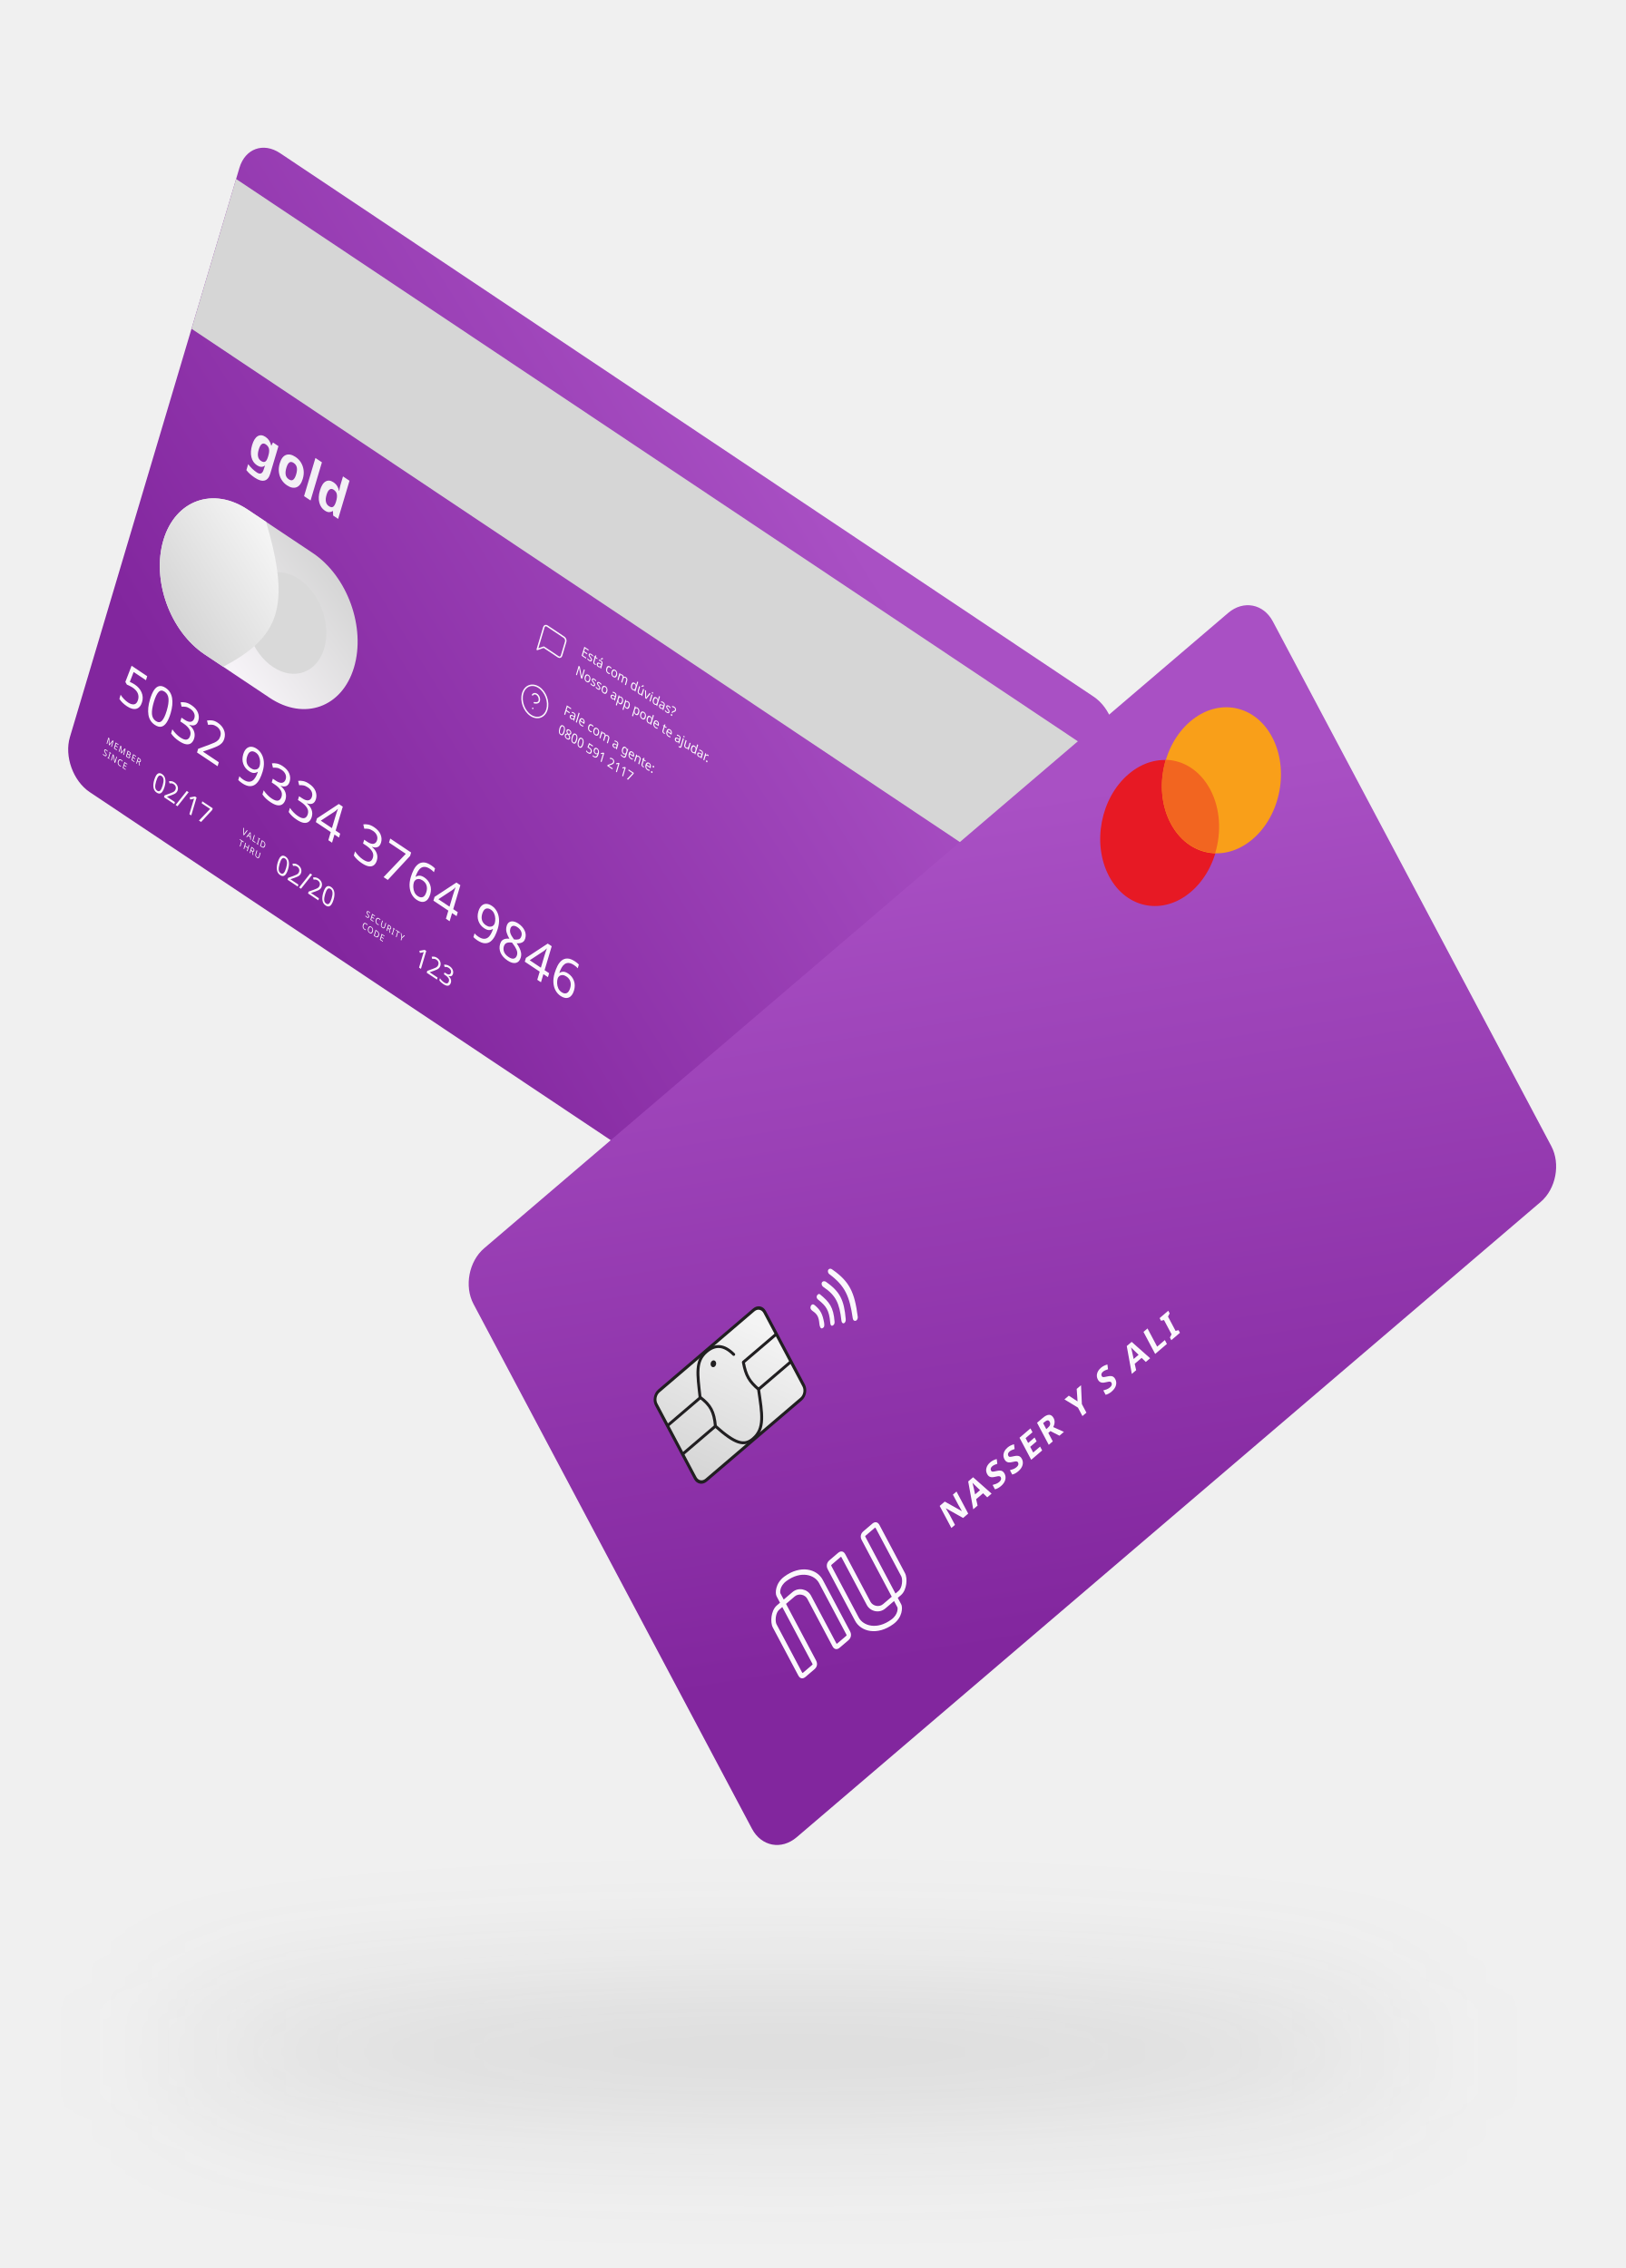
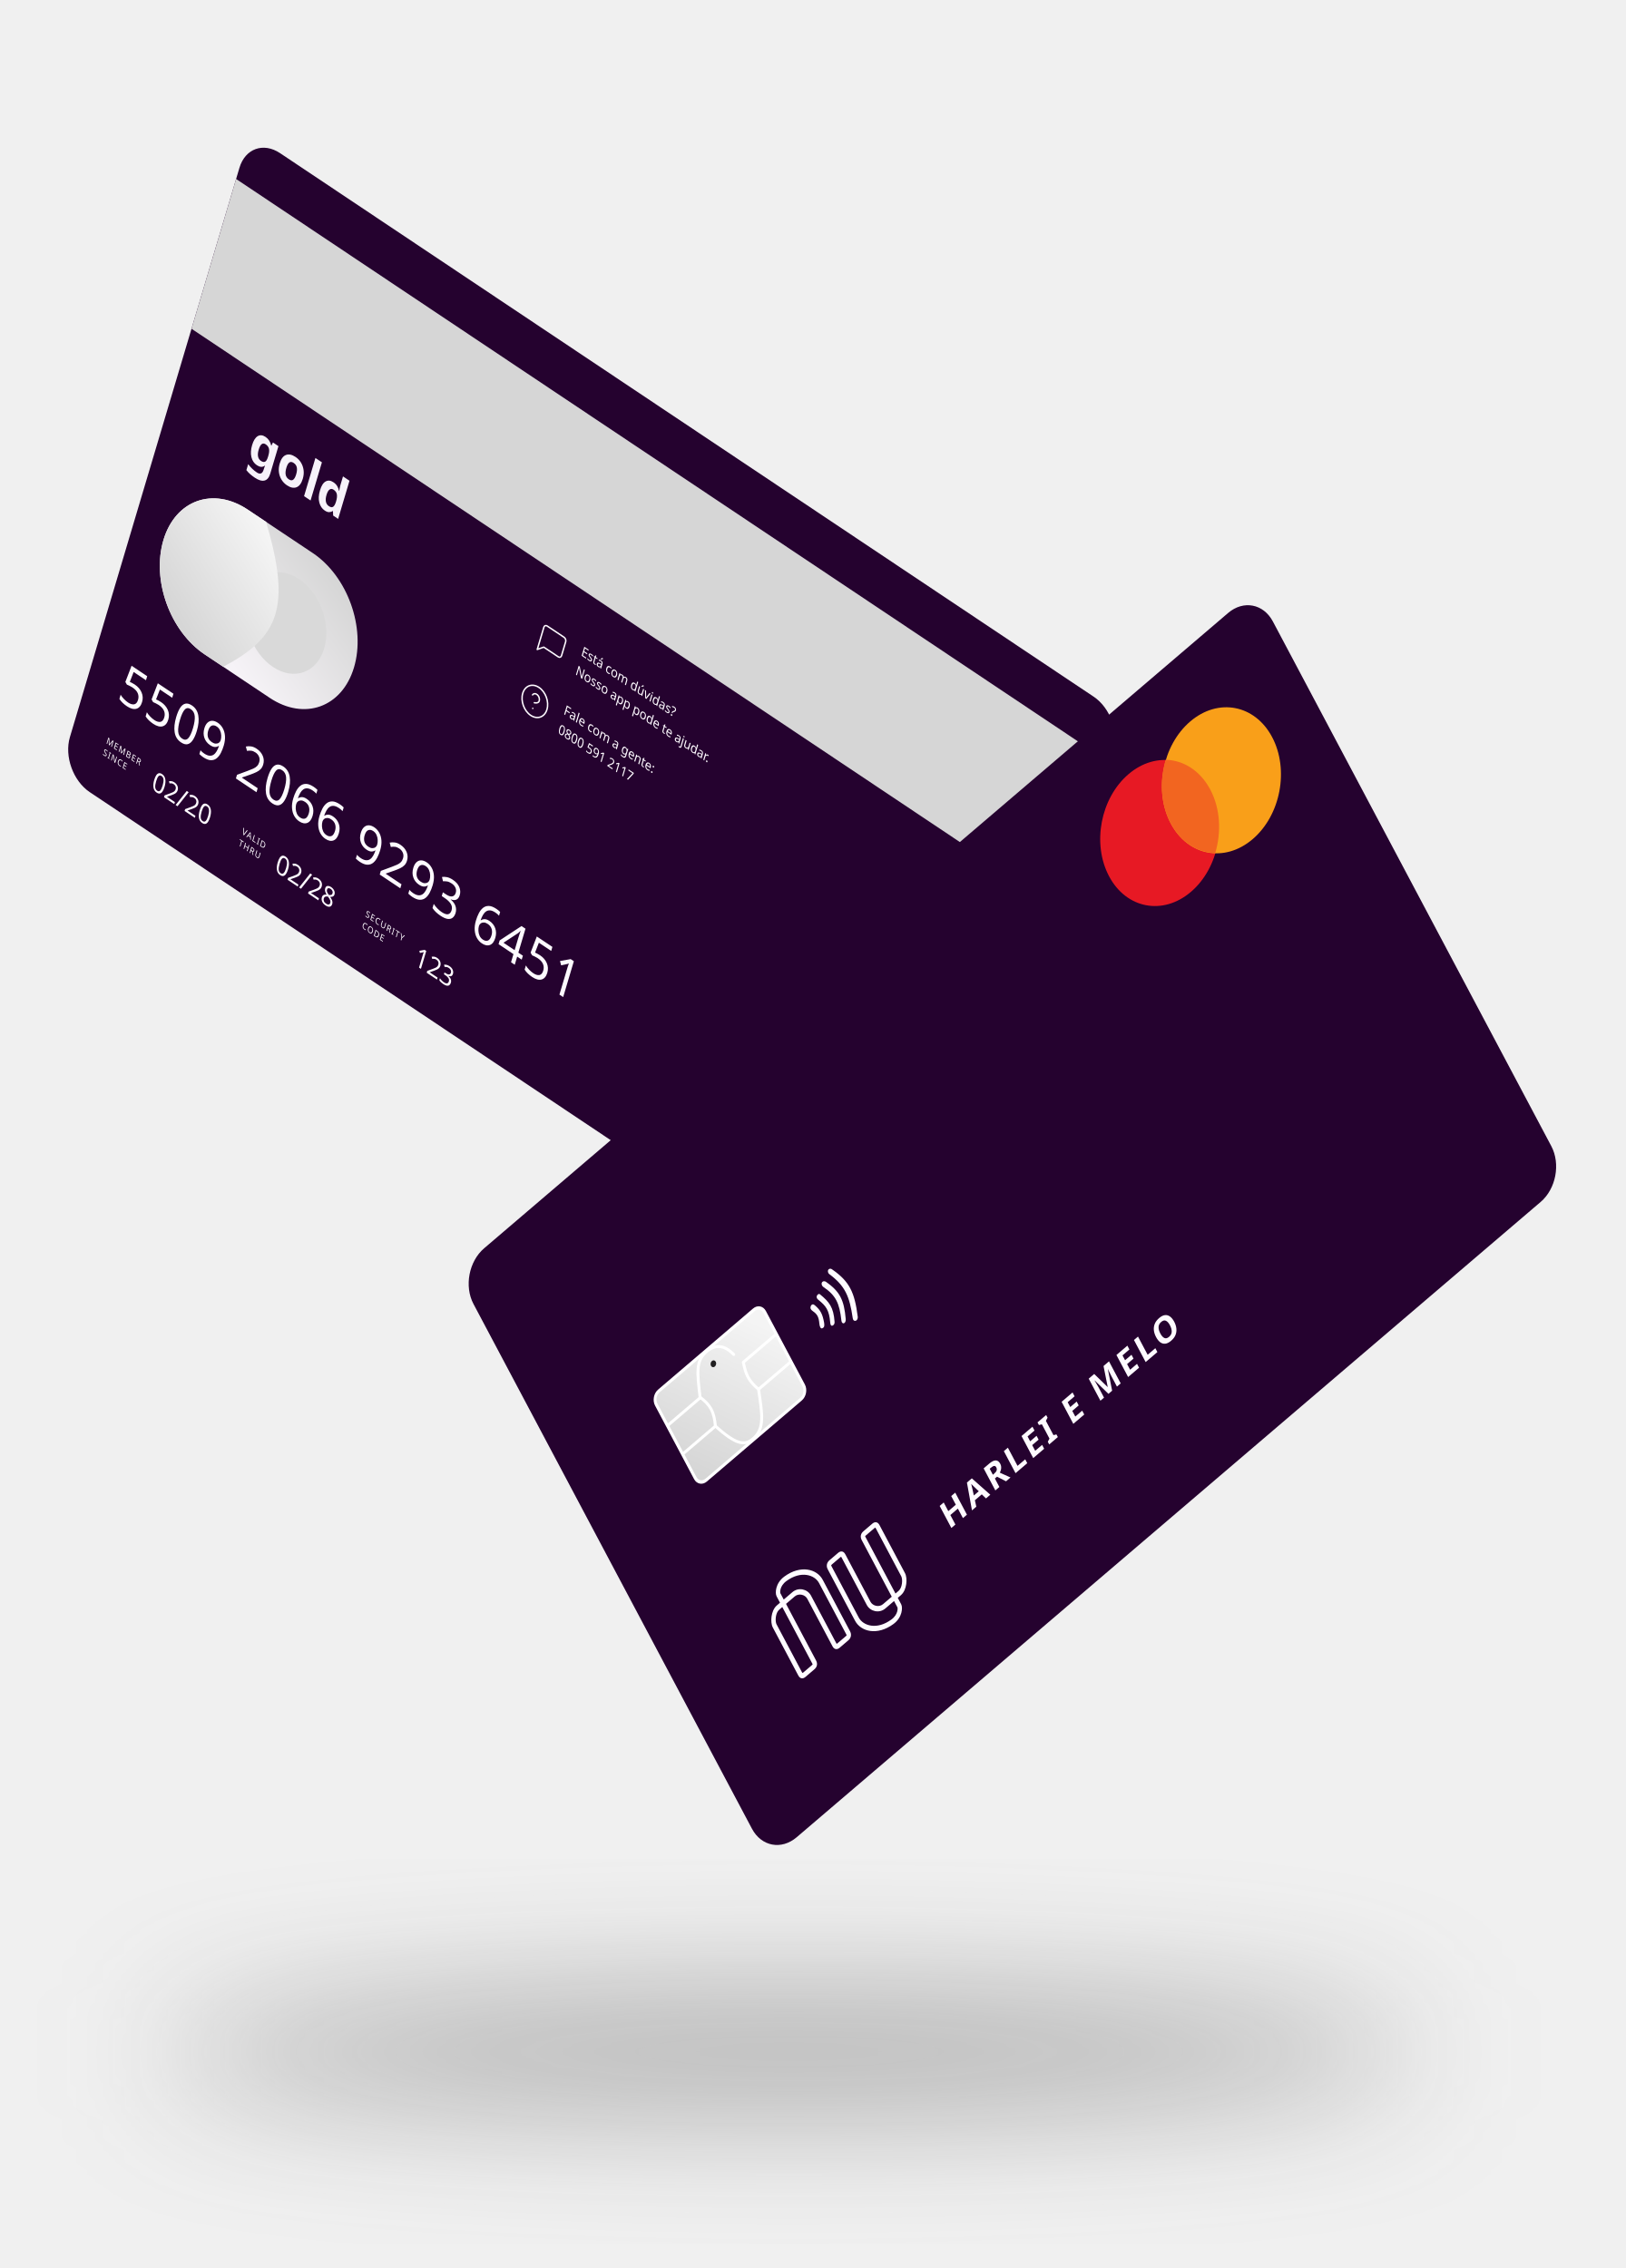
<svg xmlns="http://www.w3.org/2000/svg" viewBox="0 0 819 1143" fill="none">
  <g id="fignu3">
-     <g id="fignu3-shadow" filter="url(#filter0_f)">
-       <ellipse class="fignu3-shadow" cx="397.5" cy="1034" rx="317.5" ry="30" fill="#464646" fill-opacity="0.15" />
+     <g id="fignu3-shadow" filter="url(#filter0_f_1222_19645)">
+       <ellipse cx="397.5" class="fignu3-shadow" cy="1034" rx="317.5" ry="30" fill="#464646" fill-opacity="0.4" />
    </g>
    <g id="fignu3-card-verse" class="fignu3-card-verse">
-       <rect id="Rectangle 1018" width="529.684" height="336.005" rx="18.341" transform="matrix(0.83147 0.55557 -0.285354 0.958422 125.88 67)" fill="url(#paint0_linear)" />
-       <rect id="Rectangle 1019" width="529.684" height="78.751" transform="matrix(0.83147 0.55557 -0.285354 0.958422 118.972 90.2031)" fill="#D6D6D6" />
-       <rect id="Rectangle 1020" width="115.502" height="76.126" rx="38.063" transform="matrix(0.83147 0.55557 -0.285354 0.958422 93.208 235.689)" fill="url(#paint1_linear)" />
-       <text id="5032 9334 3764 9846" transform="matrix(0.83147 0.55557 -0.285354 0.958422 66.4117 325.69)" fill="#FBF8FC" xml:space="preserve" style="white-space: pre" font-family="Sora" font-size="26.411" letter-spacing="0.03em">
-         <tspan x="0" y="27.48">5032 9334 3764 9846</tspan>
+       <rect id="Rectangle 1018" width="529.684" height="336.005" rx="18.341" transform="matrix(0.83147 0.55557 -0.285354 0.958422 125.88 67)" fill="#25022F" />
+       <rect id="Rectangle 1019" width="529.684" height="78.751" transform="matrix(0.83147 0.55557 -0.285354 0.958422 118.972 90.2032)" fill="#D6D6D6" />
+       <rect id="Rectangle 1020" width="115.502" height="76.126" rx="38.063" transform="matrix(0.83147 0.55557 -0.285354 0.958422 93.208 235.69)" fill="url(#paint0_linear_1222_19645)" />
+       <text id="5509 2066 9293 6451" transform="matrix(0.83147 0.55557 -0.285354 0.958422 66.4119 325.691)" fill="#FEFBFF" xml:space="preserve" style="white-space: pre" font-family="Sora" font-size="26.411" letter-spacing="0.03em">
+         <tspan x="0" y="27.48">5509 2066 9293 6451</tspan>
      </text>
-       <text id="gold" transform="matrix(0.83147 0.55557 -0.285354 0.958422 131.843 204.18)" fill="#F3F0F5" xml:space="preserve" style="white-space: pre" font-family="Sora" font-size="26.411" font-weight="600" letter-spacing="0em">
+       <text id="gold" transform="matrix(0.83147 0.55557 -0.285354 0.958422 131.843 204.18)" fill="#F7F2FA" xml:space="preserve" style="white-space: pre" font-family="Sora" font-size="26.411" font-weight="600" letter-spacing="0em">
        <tspan x="0" y="27.48">gold</tspan>
      </text>
-       <text id="02/17" transform="matrix(0.83147 0.55557 -0.285354 0.958422 79.6802 384.294)" fill="#FBF8FC" xml:space="preserve" style="white-space: pre" font-family="Sora" font-size="13.205" letter-spacing="0em">
-         <tspan x="0" y="13.49">02/17</tspan>
-       </text>
-       <text id="02/20" transform="matrix(0.83147 0.55557 -0.285354 0.958422 141.9 425.868)" fill="#FBF8FC" xml:space="preserve" style="white-space: pre" font-family="Sora" font-size="13.205" letter-spacing="0em">
+       <text id="02/20" transform="matrix(0.83147 0.55557 -0.285354 0.958422 79.6802 384.294)" fill="#FEFBFF" xml:space="preserve" style="white-space: pre" font-family="Sora" font-size="13.205" letter-spacing="0em">
        <tspan x="0" y="13.49">02/20</tspan>
      </text>
-       <text id="123" transform="matrix(0.83147 0.55557 -0.285354 0.958422 212.049 472.74)" fill="#FBF8FC" xml:space="preserve" style="white-space: pre" font-family="Sora" font-size="13.205" letter-spacing="0em">
+       <text id="02/28" transform="matrix(0.83147 0.55557 -0.285354 0.958422 141.9 425.868)" fill="#FEFBFF" xml:space="preserve" style="white-space: pre" font-family="Sora" font-size="13.205" letter-spacing="0em">
+         <tspan x="0" y="13.49">02/28</tspan>
+       </text>
+       <text id="123" transform="matrix(0.83147 0.55557 -0.285354 0.958422 212.049 472.74)" fill="#FEFBFF" xml:space="preserve" style="white-space: pre" font-family="Sora" font-size="13.205" letter-spacing="0em">
        <tspan x="0" y="13.49">123</tspan>
      </text>
      <g id="Group 346">
        <text id="cirrus." transform="matrix(0.83147 0.55557 -0.285354 0.958422 418.382 617.352)" fill="#FBF9FC" xml:space="preserve" style="white-space: pre" font-family="Sora" font-size="9.537" font-weight="600" letter-spacing="0em">
          <tspan x="0" y="9.743">cirrus.</tspan>
        </text>
-         <circle id="Ellipse 7" r="22.743" transform="matrix(0.83147 0.55557 -0.285354 0.958422 426.301 595.667)" fill="#0167B2" />
-         <circle id="Ellipse 8" r="22.743" transform="matrix(0.83147 0.55557 -0.285354 0.958422 449.481 611.155)" fill="#02A1E2" />
-         <path id="Intersect" fill-rule="evenodd" clip-rule="evenodd" d="M432.705 620.515C438.377 619.533 443.131 615.212 445.224 608.18C447.318 601.149 446.288 592.963 442.986 585.984C437.313 586.967 432.56 591.288 430.467 598.319C428.373 605.351 429.403 613.536 432.705 620.515Z" fill="#207CBD" />
+         <circle id="Ellipse 7" cx="22.743" cy="22.743" r="22.743" transform="matrix(0.83147 0.55557 -0.285354 0.958422 413.881 561.235)" fill="#0167B2" />
+         <circle id="Ellipse 8" cx="22.743" cy="22.743" r="22.743" transform="matrix(0.83147 0.55557 -0.285354 0.958422 437.061 576.723)" fill="#02A1E2" />
+         <path id="Intersect" fill-rule="evenodd" clip-rule="evenodd" d="M432.705 620.515C438.377 619.533 443.131 615.212 445.224 608.18C447.318 601.148 446.288 592.963 442.986 585.984C437.313 586.967 432.56 591.288 430.466 598.319C428.373 605.351 429.403 613.536 432.705 620.515Z" fill="#207CBD" />
      </g>
-       <text id="member since" transform="matrix(0.83147 0.55557 -0.285354 0.958422 54.6523 370.1)" fill="#FBF8FC" xml:space="preserve" style="white-space: pre" font-family="Source Sans Pro" font-size="4.402" letter-spacing="0.1em">
+       <text id="member since" transform="matrix(0.83147 0.55557 -0.285354 0.958422 54.6523 370.1)" fill="#FEFBFF" xml:space="preserve" style="white-space: pre" font-family="Source Sans Pro" font-size="4.402" letter-spacing="0.1em">
        <tspan x="0" y="4.565">MEMBER
</tspan>
        <tspan x="0" y="10.565">SINCE</tspan>
      </text>
-       <text id="valid thru" transform="matrix(0.83147 0.55557 -0.285354 0.958422 122.972 415.75)" fill="#FBF8FC" xml:space="preserve" style="white-space: pre" font-family="Source Sans Pro" font-size="4.402" letter-spacing="0.1em">
+       <text id="valid thru" transform="matrix(0.83147 0.55557 -0.285354 0.958422 122.972 415.749)" fill="#FEFBFF" xml:space="preserve" style="white-space: pre" font-family="Source Sans Pro" font-size="4.402" letter-spacing="0.1em">
        <tspan x="0" y="4.565">VALID
</tspan>
        <tspan x="0" y="10.565">THRU</tspan>
      </text>
-       <text id="security code" transform="matrix(0.83147 0.55557 -0.285354 0.958422 185.191 457.323)" fill="#FBF8FC" xml:space="preserve" style="white-space: pre" font-family="Source Sans Pro" font-size="4.402" letter-spacing="0.1em">
+       <text id="security code" transform="matrix(0.83147 0.55557 -0.285354 0.958422 185.191 457.323)" fill="#FEFBFF" xml:space="preserve" style="white-space: pre" font-family="Source Sans Pro" font-size="4.402" letter-spacing="0.1em">
        <tspan x="0" y="4.565">SECURITY
</tspan>
        <tspan x="0" y="10.565">CODE</tspan>
      </text>
-       <path id="Vector" d="M282.942 330.431C282.83 330.804 282.595 331.076 282.288 331.187C281.981 331.298 281.626 331.239 281.303 331.022L273.983 326.131L270.706 327.314L274.055 316.063C274.166 315.691 274.401 315.419 274.708 315.308C275.016 315.197 275.37 315.256 275.694 315.472L284.234 321.179C284.557 321.395 284.823 321.75 284.974 322.167C285.124 322.583 285.146 323.027 285.035 323.4L282.942 330.431Z" stroke="#FBF8FC" stroke-width="0.734" stroke-linecap="round" stroke-linejoin="round" />
+       <path id="Vector" d="M282.942 330.431C282.831 330.804 282.596 331.076 282.288 331.187C281.981 331.298 281.627 331.238 281.303 331.022L273.983 326.131L270.706 327.313L274.055 316.063C274.166 315.69 274.401 315.418 274.709 315.308C275.016 315.197 275.37 315.256 275.694 315.472L284.234 321.178C284.557 321.395 284.824 321.75 284.974 322.167C285.124 322.583 285.146 323.027 285.035 323.4L282.942 330.431Z" stroke="#FEFBFF" stroke-width="0.734" stroke-linecap="round" stroke-linejoin="round" />
      <g id="Group 347">
-         <path id="Vector_2" d="M267.403 360.513C270.772 362.764 274.44 361.441 275.596 357.558C276.753 353.674 274.959 348.701 271.59 346.45C268.221 344.199 264.553 345.523 263.397 349.406C262.24 353.289 264.034 358.262 267.403 360.513Z" stroke="#FBF8FC" stroke-width="0.734" stroke-linecap="round" stroke-linejoin="round" />
-         <path id="Vector_3" d="M268.349 350.186C268.633 349.812 269.034 349.605 269.481 349.602C269.929 349.598 270.395 349.799 270.796 350.167C271.196 350.536 271.507 351.05 271.672 351.617C271.836 352.184 271.845 352.768 271.696 353.266C271.278 354.672 269.238 354.152 269.238 354.152" stroke="#FBF8FC" stroke-width="0.734" stroke-linecap="round" stroke-linejoin="round" />
-         <path id="Vector_4" d="M268.45 356.998L268.456 357.002" stroke="#FBF8FC" stroke-width="0.734" stroke-linecap="round" stroke-linejoin="round" />
+         <path id="Vector_2" d="M267.403 360.513C270.772 362.764 274.44 361.441 275.596 357.558C276.753 353.674 274.959 348.702 271.59 346.45C268.221 344.199 264.553 345.523 263.397 349.406C262.24 353.289 264.034 358.262 267.403 360.513Z" stroke="#FEFBFF" stroke-width="0.734" stroke-linecap="round" stroke-linejoin="round" />
+         <path id="Vector_3" d="M268.349 350.186C268.632 349.812 269.034 349.605 269.481 349.602C269.929 349.598 270.395 349.799 270.795 350.168C271.196 350.536 271.507 351.05 271.671 351.617C271.836 352.184 271.845 352.768 271.696 353.266C271.277 354.672 269.238 354.152 269.238 354.152" stroke="#FEFBFF" stroke-width="0.734" stroke-linecap="round" stroke-linejoin="round" />
+         <path id="Vector_4" d="M268.45 356.998L268.456 357.002" stroke="#FEFBFF" stroke-width="0.734" stroke-linecap="round" stroke-linejoin="round" />
      </g>
-       <text id="EstÃ¡ com dÃºvidas? Nosso app pode te ajudar." transform="matrix(0.83147 0.55557 -0.285354 0.958422 294.64 323.073)" fill="#FBF8FC" xml:space="preserve" style="white-space: pre" font-family="Source Sans Pro" font-size="6.603" letter-spacing="0em">
+       <text id="EstÃ¡ com dÃºvidas? Nosso app pode te ajudar." transform="matrix(0.83147 0.55557 -0.285354 0.958422 294.64 323.073)" fill="#FEFBFF" xml:space="preserve" style="white-space: pre" font-family="Source Sans Pro" font-size="6.603" letter-spacing="0em">
        <tspan x="0" y="7.347">Está com dúvidas?
</tspan>
        <tspan x="0" y="17.347">Nosso app pode te ajudar.</tspan>
      </text>
-       <text id="Fale com a gente: 0800 591 2117" transform="matrix(0.83147 0.55557 -0.285354 0.958422 285.847 352.605)" fill="#FBF8FC" xml:space="preserve" style="white-space: pre" font-family="Source Sans Pro" font-size="6.603" letter-spacing="0em">
+       <text id="Fale com a gente: 0800 591 2117" transform="matrix(0.83147 0.55557 -0.285354 0.958422 285.847 352.605)" fill="#FEFBFF" xml:space="preserve" style="white-space: pre" font-family="Source Sans Pro" font-size="6.603" letter-spacing="0em">
        <tspan x="0" y="7.347">Fale com a gente:
</tspan>
        <tspan x="0" y="17.347">0800 591 2117</tspan>
      </text>
-       <circle id="Ellipse 170" r="23.11" transform="matrix(0.83147 0.55557 -0.285354 0.958422 144.132 313.974)" fill="#D9D9D9" />
-       <path id="Subtract" fill-rule="evenodd" clip-rule="evenodd" d="M134.078 262.998L124.856 256.836C107.377 245.157 88.345 252.022 82.347 272.17C76.348 292.317 85.655 318.118 103.133 329.797L112.471 336.036C140.484 321.181 146.82 306.267 134.078 262.998Z" fill="url(#paint2_linear)" />
+       <circle id="Ellipse 170" cx="23.11" cy="23.11" r="23.11" transform="matrix(0.83147 0.55557 -0.285354 0.958422 131.511 278.986)" fill="#D9D9D9" />
+       <path id="Subtract" fill-rule="evenodd" clip-rule="evenodd" d="M134.078 262.998L124.856 256.836C107.377 245.157 88.345 252.023 82.347 272.17C76.348 292.318 85.655 318.118 103.133 329.797L112.471 336.036C140.484 321.181 146.82 306.268 134.078 262.998Z" fill="url(#paint1_linear_1222_19645)" />
    </g>
    <g id="fignu3-card-front" class="fignu3-card-front">
-       <rect id="Rectangle 1021" width="529.684" height="336.005" rx="18.341" transform="matrix(0.760406 -0.649448 0.468701 0.883357 230 641.002)" fill="url(#paint3_linear)" />
-       <text id="Nasser Y S Ali" transform="matrix(0.760406 -0.649448 0.468701 0.883357 469.51 754.75)" fill="#FBF8FC" xml:space="preserve" style="white-space: pre" font-family="Sora" font-size="17.607" font-weight="600" letter-spacing="0.1em">
-         <tspan x="0" y="18.486">NASSER Y S ALI</tspan>
+       <rect id="Rectangle 1021" width="529.684" height="336.005" rx="18.341" transform="matrix(0.760406 -0.649448 0.468701 0.883357 230 641.002)" fill="#25022F" />
+       <text id="Harlei e melo" transform="matrix(0.760406 -0.649448 0.468701 0.883357 469.51 754.75)" fill="#FEFBFF" xml:space="preserve" style="white-space: pre" font-family="Sora" font-size="17.607" font-weight="600" letter-spacing="0.1em">
+         <tspan x="0" y="18.486">HARLEI E MELO</tspan>
      </text>
-       <path id="Union" fill-rule="evenodd" clip-rule="evenodd" d="M393.175 802.863C393.179 802.871 393.181 802.875 393.182 802.875C393.183 802.874 393.181 802.868 393.179 802.856C393.167 802.805 393.129 802.643 393.122 802.34C393.113 801.946 393.16 801.419 393.324 800.821C393.643 799.655 394.426 798.143 396.241 796.808C403.648 791.36 410.517 793.699 412.685 797.785L426.441 823.711C426.583 823.979 426.595 824.113 426.596 824.146C426.581 824.182 426.517 824.304 426.287 824.501L421.979 828.18C421.748 828.377 421.635 828.406 421.603 828.41C421.579 828.397 421.486 828.332 421.344 828.065L408.646 804.132C407.743 802.431 406.143 801.377 404.468 801.033C402.788 800.688 400.869 801.025 399.292 802.371L394.903 806.12L393.175 802.863ZM426.597 824.141C426.598 824.137 426.599 824.134 426.599 824.134C426.599 824.134 426.599 824.137 426.597 824.141ZM421.594 828.41C421.593 828.409 421.595 828.409 421.599 828.41C421.595 828.41 421.594 828.41 421.594 828.41ZM400.448 804.549L396.058 808.297L411.161 836.762C411.523 837.444 411.825 838.302 411.618 839.279C411.416 840.236 410.814 840.879 410.288 841.329L405.901 845.075C405.411 845.494 404.751 845.901 404.009 845.824C403.228 845.744 402.651 845.163 402.237 844.383L389.395 820.179C388.679 818.83 388.49 816.691 388.762 814.703C389.038 812.687 389.841 810.444 391.459 809.062L393.029 807.721L391.298 804.458C391.044 803.979 390.937 803.295 390.921 802.638C390.905 801.928 390.99 801.074 391.242 800.153C391.754 798.281 392.936 796.203 395.226 794.519C403.375 788.525 411.633 790.669 414.559 796.184L428.315 822.111C428.656 822.753 428.909 823.571 428.748 824.5C428.585 825.443 428.055 826.154 427.442 826.678L423.134 830.357C422.521 830.881 421.802 831.236 421.052 831.073C420.313 830.913 419.811 830.308 419.47 829.665L406.772 805.733C406.235 804.723 405.185 803.956 403.935 803.699C402.691 803.444 401.41 803.727 400.448 804.549ZM392.614 811.239L394.184 809.898L409.287 838.362C409.404 838.582 409.453 838.725 409.473 838.806C409.422 838.878 409.32 838.991 409.133 839.152L404.746 842.898C404.508 843.102 404.396 843.127 404.373 843.13C404.34 843.113 404.248 843.039 404.111 842.783L391.269 818.578C390.927 817.934 390.715 816.528 390.933 814.936C391.147 813.372 391.726 811.998 392.614 811.239ZM404.386 843.136C404.386 843.136 404.383 843.135 404.376 843.132C404.383 843.133 404.386 843.135 404.386 843.136ZM452.222 810.124C452.218 810.115 452.215 810.111 452.215 810.112C452.214 810.112 452.216 810.118 452.218 810.13C452.23 810.181 452.268 810.344 452.275 810.646C452.284 811.04 452.237 811.567 452.073 812.165C451.754 813.332 450.97 814.844 449.156 816.178C441.749 821.626 434.88 819.287 432.712 815.202L418.956 789.275C418.814 789.007 418.802 788.873 418.801 788.841C418.816 788.805 418.88 788.682 419.11 788.486L423.418 784.806C423.649 784.609 423.762 784.58 423.794 784.577C423.817 784.589 423.911 784.654 424.053 784.922L436.751 808.854C437.654 810.556 439.254 811.61 440.928 811.953C442.609 812.299 444.528 811.962 446.104 810.615L450.494 806.866L452.222 810.124ZM418.8 788.845C418.799 788.85 418.798 788.852 418.798 788.852C418.797 788.852 418.798 788.85 418.8 788.845ZM423.803 784.577C423.803 784.577 423.801 784.577 423.797 784.576C423.801 784.576 423.803 784.576 423.803 784.577ZM444.949 808.438L449.339 804.689L434.236 776.225C433.874 775.542 433.572 774.684 433.778 773.707C433.98 772.751 434.582 772.107 435.109 771.657L439.496 767.911C439.986 767.492 440.646 767.086 441.387 767.162C442.168 767.243 442.746 767.824 443.159 768.603L456.002 792.807C456.718 794.157 456.907 796.295 456.635 798.284C456.359 800.299 455.556 802.542 453.938 803.925L452.368 805.265L454.099 808.528C454.353 809.007 454.46 809.692 454.475 810.349C454.492 811.058 454.407 811.913 454.155 812.834C453.643 814.706 452.46 816.783 450.171 818.467C442.022 824.461 433.764 822.317 430.838 816.802L417.081 790.876C416.741 790.233 416.488 789.415 416.649 788.487C416.812 787.543 417.342 786.832 417.955 786.308L422.263 782.629C422.876 782.105 423.595 781.75 424.345 781.913C425.084 782.073 425.586 782.678 425.927 783.321L438.625 807.253C439.161 808.264 440.212 809.03 441.462 809.287C442.706 809.542 443.987 809.26 444.949 808.438ZM452.783 801.747L451.213 803.088L436.11 774.624C435.993 774.404 435.943 774.261 435.924 774.18C435.975 774.109 436.076 773.995 436.264 773.834L440.651 770.088C440.889 769.885 441.001 769.859 441.024 769.856C441.057 769.874 441.149 769.947 441.285 770.204L454.128 794.408C454.47 795.053 454.682 796.458 454.464 798.05C454.25 799.615 453.671 800.989 452.783 801.747ZM441.011 769.851C441.011 769.85 441.014 769.851 441.021 769.854C441.014 769.853 441.011 769.851 441.011 769.851Z" fill="#FBF8FC" />
-       <circle id="Ellipse 171" r="33.564" transform="matrix(0.760406 -0.649448 0.468701 0.883357 584.355 419.812)" fill="#E71924" />
-       <circle id="Ellipse 172" r="33.564" transform="matrix(0.760406 -0.649448 0.468701 0.883357 615.46 393.245)" fill="#F99F19" />
-       <path id="Intersect_2" fill-rule="evenodd" clip-rule="evenodd" d="M612.32 429.922C615.507 419.323 614.896 407.472 609.816 397.897C604.735 388.323 596.311 383.145 587.372 382.902C584.185 393.501 584.796 405.352 589.876 414.927C594.957 424.502 603.381 429.68 612.32 429.922Z" fill="#F26520" />
+       <path id="Union" fill-rule="evenodd" clip-rule="evenodd" d="M393.174 802.862C393.179 802.871 393.181 802.875 393.182 802.874C393.183 802.874 393.181 802.868 393.178 802.856C393.166 802.805 393.129 802.642 393.122 802.34C393.113 801.946 393.16 801.419 393.324 800.821C393.643 799.654 394.426 798.142 396.241 796.808C403.647 791.36 410.517 793.699 412.685 797.784L426.441 823.711C426.583 823.979 426.595 824.113 426.595 824.145C426.581 824.182 426.517 824.304 426.287 824.501L421.979 828.18C421.748 828.377 421.635 828.406 421.603 828.409C421.579 828.397 421.486 828.332 421.344 828.064L408.646 804.132C407.743 802.43 406.143 801.376 404.468 801.033C402.788 800.688 400.869 801.025 399.292 802.371L394.903 806.12L393.174 802.862ZM426.597 824.141C426.598 824.136 426.599 824.134 426.599 824.134C426.599 824.134 426.599 824.137 426.597 824.141ZM421.593 828.409C421.593 828.409 421.595 828.409 421.599 828.41C421.595 828.41 421.593 828.41 421.593 828.409ZM400.448 804.548L396.058 808.297L411.161 836.761C411.523 837.444 411.825 838.302 411.618 839.279C411.416 840.235 410.814 840.879 410.288 841.329L405.901 845.075C405.411 845.494 404.751 845.9 404.009 845.824C403.228 845.743 402.651 845.162 402.237 844.383L389.395 820.179C388.679 818.829 388.49 816.691 388.762 814.702C389.038 812.687 389.841 810.444 391.459 809.062L393.029 807.721L391.298 804.458C391.044 803.979 390.937 803.295 390.921 802.637C390.905 801.928 390.99 801.073 391.242 800.152C391.754 798.28 392.936 796.203 395.226 794.519C403.375 788.525 411.633 790.669 414.559 796.184L428.315 822.11C428.656 822.753 428.909 823.571 428.748 824.499C428.584 825.443 428.055 826.154 427.442 826.678L423.134 830.357C422.521 830.881 421.802 831.236 421.051 831.073C420.313 830.913 419.811 830.308 419.47 829.665L406.771 805.733C406.235 804.722 405.185 803.956 403.935 803.699C402.691 803.444 401.41 803.726 400.448 804.548ZM392.614 811.239L394.184 809.898L409.287 838.362C409.403 838.582 409.453 838.725 409.473 838.806C409.422 838.877 409.32 838.991 409.132 839.152L404.746 842.898C404.508 843.101 404.396 843.127 404.373 843.13C404.34 843.112 404.248 843.039 404.111 842.782L391.269 818.578C390.927 817.933 390.715 816.528 390.933 814.936C391.147 813.371 391.726 811.997 392.614 811.239ZM404.386 843.135C404.386 843.136 404.382 843.135 404.375 843.132C404.383 843.133 404.386 843.135 404.386 843.135ZM452.222 810.123C452.218 810.115 452.215 810.111 452.215 810.111C452.214 810.112 452.215 810.118 452.218 810.13C452.23 810.181 452.268 810.344 452.275 810.646C452.284 811.04 452.237 811.567 452.073 812.165C451.754 813.331 450.97 814.843 449.156 816.178C441.749 821.626 434.88 819.287 432.712 815.202L418.955 789.275C418.813 789.007 418.801 788.873 418.801 788.84C418.816 788.804 418.88 788.682 419.11 788.485L423.418 784.806C423.648 784.609 423.762 784.58 423.794 784.576C423.817 784.589 423.911 784.654 424.053 784.921L436.751 808.854C437.654 810.555 439.253 811.609 440.928 811.953C442.609 812.298 444.528 811.961 446.104 810.615L450.494 806.866L452.222 810.123ZM418.799 788.845C418.798 788.849 418.798 788.852 418.797 788.852C418.797 788.852 418.798 788.849 418.799 788.845ZM423.803 784.576C423.803 784.577 423.801 784.577 423.797 784.576C423.801 784.576 423.803 784.576 423.803 784.576ZM444.949 808.437L449.338 804.689L434.236 776.224C433.873 775.542 433.572 774.684 433.778 773.707C433.98 772.75 434.582 772.107 435.109 771.657L439.495 767.911C439.985 767.492 440.646 767.085 441.387 767.162C442.168 767.242 442.746 767.823 443.159 768.603L456.002 792.807C456.718 794.156 456.907 796.295 456.635 798.283C456.359 800.299 455.556 802.542 453.938 803.924L452.368 805.265L454.099 808.528C454.353 809.007 454.46 809.691 454.475 810.349C454.492 811.058 454.407 811.913 454.155 812.833C453.642 814.706 452.46 816.783 450.171 818.467C442.021 824.461 433.764 822.317 430.838 816.802L417.081 790.875C416.74 790.233 416.487 789.415 416.648 788.486C416.812 787.543 417.342 786.832 417.955 786.308L422.263 782.629C422.876 782.105 423.595 781.75 424.345 781.913C425.084 782.073 425.586 782.678 425.927 783.321L438.625 807.253C439.161 808.264 440.211 809.03 441.461 809.287C442.706 809.542 443.987 809.259 444.949 808.437ZM452.783 801.747L451.213 803.088L436.11 774.624C435.993 774.404 435.943 774.261 435.923 774.18C435.975 774.108 436.076 773.995 436.264 773.834L440.651 770.088C440.889 769.884 441 769.859 441.024 769.856C441.057 769.874 441.149 769.947 441.285 770.203L454.128 794.408C454.47 795.052 454.682 796.458 454.464 798.05C454.25 799.614 453.671 800.988 452.783 801.747ZM441.011 769.851C441.011 769.85 441.014 769.851 441.021 769.854C441.014 769.853 441.01 769.851 441.011 769.851Z" fill="#FEFBFF" />
+       <circle id="Ellipse 171" cx="33.564" cy="33.564" r="33.564" transform="matrix(0.760406 -0.649448 0.468701 0.883357 543.101 411.961)" fill="#E71924" />
+       <circle id="Ellipse 172" cx="33.564" cy="33.564" r="33.564" transform="matrix(0.760406 -0.649448 0.468701 0.883357 574.207 385.395)" fill="#F99F19" />
+       <path id="Intersect_2" fill-rule="evenodd" clip-rule="evenodd" d="M612.32 429.922C615.507 419.323 614.896 407.472 609.816 397.897C604.735 388.322 596.311 383.145 587.372 382.902C584.185 393.501 584.796 405.352 589.876 414.927C594.957 424.502 603.381 429.68 612.32 429.922Z" fill="#F26520" />
      <g id="Group 348">
-         <rect id="Rectangle 344" x="0.967" y="0.184" width="71.848" height="50.871" rx="4.458" transform="matrix(0.760406 -0.649448 0.468701 0.883357 327.751 704.374)" fill="url(#paint4_linear)" stroke="#211F21" stroke-width="1.573" />
-         <path id="Vector 9" d="M336.515 718.332L352.865 704.367" stroke="#211F21" stroke-width="1.467" stroke-linecap="round" />
-         <path id="Vector 10" d="M344.134 732.692L360.126 719.034" stroke="#211F21" stroke-width="1.467" stroke-linecap="round" />
-         <path id="Vector 11" d="M382.418 699.996L398.369 686.372" stroke="#211F21" stroke-width="1.467" stroke-linecap="round" />
-         <path id="Vector 12" d="M374.804 686.302L390.995 672.474" stroke="#211F21" stroke-width="1.467" stroke-linecap="round" />
-         <circle id="Ellipse 12" r="1.573" transform="matrix(0.760406 -0.649448 0.468701 0.883357 359.453 687.295)" fill="#211F21" />
+         <rect id="Rectangle 344" x="0.967" y="0.184" width="71.848" height="50.871" rx="4.458" transform="matrix(0.760406 -0.649448 0.468701 0.883357 327.751 704.374)" fill="url(#paint2_linear_1222_19645)" stroke="white" stroke-width="1.573" />
+         <path id="Vector 9" d="M336.515 718.331L352.865 704.367" stroke="white" stroke-width="1.467" stroke-linecap="round" />
+         <path id="Vector 10" d="M344.135 732.693L360.126 719.034" stroke="white" stroke-width="1.467" stroke-linecap="round" />
+         <path id="Vector 11" d="M382.418 699.995L398.369 686.372" stroke="white" stroke-width="1.467" stroke-linecap="round" />
+         <path id="Vector 12" d="M374.804 686.302L390.995 672.474" stroke="white" stroke-width="1.467" stroke-linecap="round" />
+         <circle id="Ellipse 12" cx="1.573" cy="1.573" r="1.573" transform="matrix(0.760406 -0.649448 0.468701 0.883357 357.52 686.927)" fill="#211F21" />
        <g id="Vector 13">
-           <path d="M429.669 664.301C428.059 653.213 425.826 648.085 417.917 642.152C417.077 641.522 417.015 640.453 417.332 639.958C417.649 639.463 418.348 639.09 419.219 639.692C428.07 645.803 430.634 651.278 432.201 663.612C432.294 664.879 431.609 665.633 430.974 665.669C430.232 665.711 429.805 665.238 429.669 664.301Z" fill="#FBF8FC" />
-           <path d="M414.098 646.423C413.822 646.995 414.033 648.091 415.005 648.678C421.128 652.871 422.986 656.673 423.977 665.587C424.055 666.504 424.626 667.104 425.236 666.868C425.957 666.589 426.218 665.65 426.14 664.749C425.306 655.089 423.208 650.921 416.185 645.987C415.536 645.531 414.512 645.564 414.098 646.423Z" fill="#FBF8FC" />
-           <path d="M411.708 652.84C411.233 653.582 411.535 654.442 412.292 655.034C416.232 658.11 417.801 660.381 418.315 666.384C418.366 667.462 418.683 668.382 419.497 668.066C420.312 667.751 420.58 666.922 420.524 666.179C420 658.74 417.858 656.148 413.15 652.281C412.748 651.951 412.183 652.097 411.708 652.84Z" fill="#FBF8FC" />
-           <path d="M408.504 658.269C408.151 659.243 408.439 660.019 409.533 660.756C411.838 662.335 412.542 663.726 412.852 667.01C412.965 668.479 413.483 669.837 414.403 669.388C415.324 668.938 415.503 668.307 415.261 666.636C414.475 662.365 413.554 660.357 410.591 657.833C409.854 657.151 409.056 657.125 408.504 658.269Z" fill="#FBF8FC" />
+           <path d="M429.669 664.301C428.06 653.213 425.826 648.085 417.917 642.151C417.077 641.522 417.015 640.453 417.332 639.958C417.649 639.463 418.348 639.09 419.22 639.692C428.07 645.803 430.634 651.278 432.201 663.612C432.294 664.879 431.609 665.633 430.974 665.669C430.232 665.711 429.805 665.238 429.669 664.301Z" fill="#FEFBFF" />
+           <path d="M414.098 646.423C413.822 646.995 414.033 648.091 415.005 648.678C421.128 652.871 422.986 656.673 423.977 665.587C424.055 666.504 424.626 667.104 425.236 666.868C425.957 666.588 426.218 665.65 426.14 664.749C425.306 655.089 423.208 650.921 416.185 645.987C415.536 645.531 414.512 645.564 414.098 646.423Z" fill="#FEFBFF" />
+           <path d="M411.708 652.84C411.233 653.582 411.535 654.442 412.292 655.033C416.232 658.11 417.801 660.381 418.315 666.384C418.366 667.462 418.683 668.382 419.497 668.066C420.312 667.751 420.58 666.922 420.524 666.179C420 658.74 417.858 656.148 413.15 652.281C412.748 651.951 412.183 652.097 411.708 652.84Z" fill="#FEFBFF" />
+           <path d="M408.504 658.269C408.152 659.243 408.439 660.018 409.534 660.756C411.838 662.335 412.543 663.726 412.852 667.01C412.965 668.478 413.483 669.837 414.403 669.388C415.324 668.938 415.503 668.306 415.261 666.635C414.475 662.365 413.554 660.357 410.591 657.833C409.855 657.151 409.056 657.125 408.504 658.269Z" fill="#FEFBFF" />
        </g>
-         <path id="Vector 14" d="M369.701 682.582C364.959 677.835 360.521 677.295 355.935 681.212C350.352 685.98 351.395 692.266 352.742 704.135C358.07 708.203 359.788 711.378 360.485 718.728C370.379 727.588 374.973 728.995 379.486 725.052C385.468 719.943 384.046 712.599 382.218 700.166C377.612 696.212 375.839 693.374 374.564 686.575" stroke="#211F21" stroke-width="1.467" stroke-linecap="round" />
+         <path id="Vector 14" d="M369.701 682.582C364.959 677.835 360.522 677.295 355.936 681.211C350.353 685.98 351.395 692.266 352.742 704.135C358.07 708.203 359.788 711.378 360.485 718.728C370.379 727.588 374.973 728.995 379.486 725.051C385.468 719.943 384.046 712.599 382.219 700.166C377.612 696.212 375.839 693.374 374.564 686.575" stroke="white" stroke-width="1.467" stroke-linecap="round" />
      </g>
    </g>
  </g>
  <defs>
-     <filter id="filter0_f" x="13" y="937" width="769" height="194" filterUnits="userSpaceOnUse" color-interpolation-filters="sRGB">
+     <filter id="filter0_f_1222_19645" x="13" y="937" width="769" height="194" filterUnits="userSpaceOnUse" color-interpolation-filters="sRGB">
      <feFlood flood-opacity="0" result="BackgroundImageFix" />
      <feBlend mode="normal" in="SourceGraphic" in2="BackgroundImageFix" result="shape" />
-       <feGaussianBlur stdDeviation="33.5" result="effect1_foregroundBlur" />
+       <feGaussianBlur stdDeviation="33.5" result="effect1_foregroundBlur_1222_19645" />
    </filter>
-     <linearGradient id="paint0_linear" x1="447.583" y1="45.361" x2="259.777" y2="386.622" gradientUnits="userSpaceOnUse">
-       <stop stop-color="#A950C4" />
-       <stop offset="1" stop-color="#82269E" />
-     </linearGradient>
-     <linearGradient id="paint1_linear" x1="60.892" y1="76.298" x2="92.805" y2="4.402" gradientUnits="userSpaceOnUse">
+     <linearGradient id="paint0_linear_1222_19645" x1="60.892" y1="76.298" x2="92.805" y2="4.402" gradientUnits="userSpaceOnUse">
      <stop stop-color="#F6F3F7" />
      <stop offset="1" stop-color="#D6D6D6" />
    </linearGradient>
-     <linearGradient id="paint2_linear" x1="135.776" y1="268.347" x2="82.841" y2="300.869" gradientUnits="userSpaceOnUse">
+     <linearGradient id="paint1_linear_1222_19645" x1="135.776" y1="268.348" x2="82.841" y2="300.869" gradientUnits="userSpaceOnUse">
      <stop stop-color="#F5F5F5" />
      <stop offset="1" stop-color="#D6D6D6" />
    </linearGradient>
-     <linearGradient id="paint3_linear" x1="447.583" y1="45.361" x2="259.777" y2="386.622" gradientUnits="userSpaceOnUse">
-       <stop stop-color="#A950C4" />
-       <stop offset="1" stop-color="#82269E" />
-     </linearGradient>
-     <linearGradient id="paint4_linear" x1="67.239" y1="7.246" x2="5.613" y2="48.33" gradientUnits="userSpaceOnUse">
+     <linearGradient id="paint2_linear_1222_19645" x1="67.239" y1="7.246" x2="5.613" y2="48.33" gradientUnits="userSpaceOnUse">
      <stop stop-color="#F4F4F4" />
      <stop offset="1" stop-color="#D6D6D6" />
    </linearGradient>
  </defs>
</svg>
